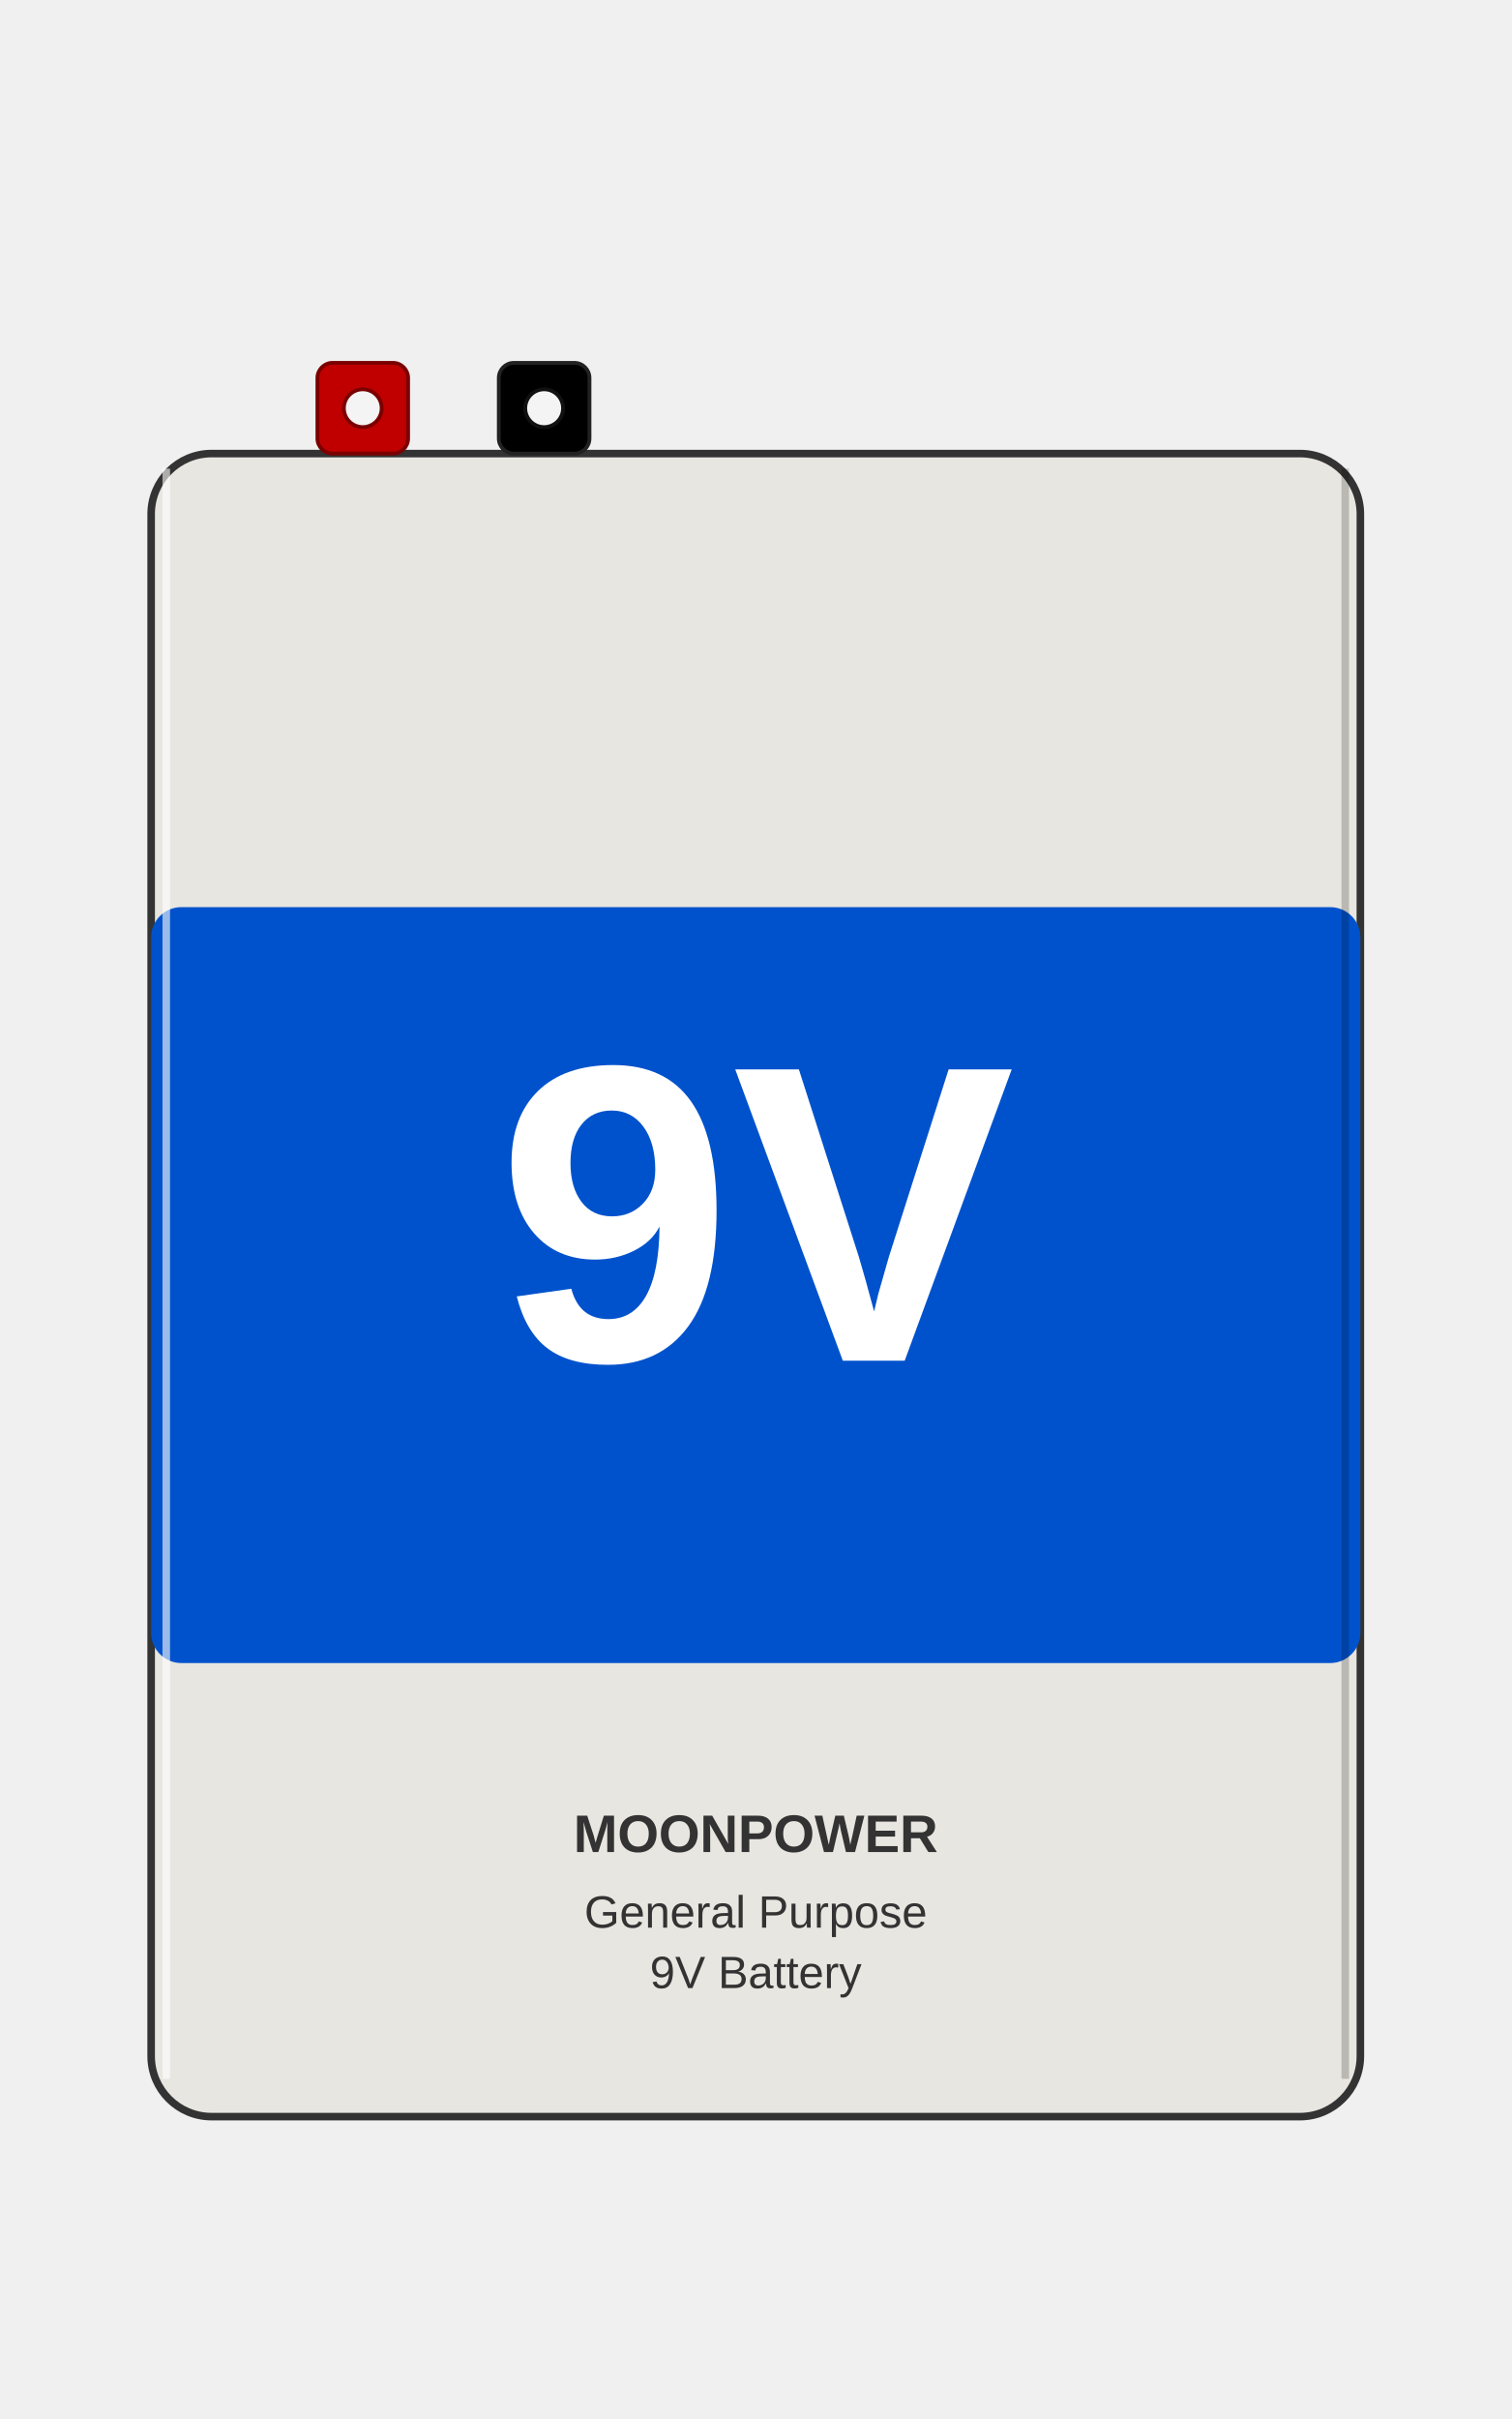
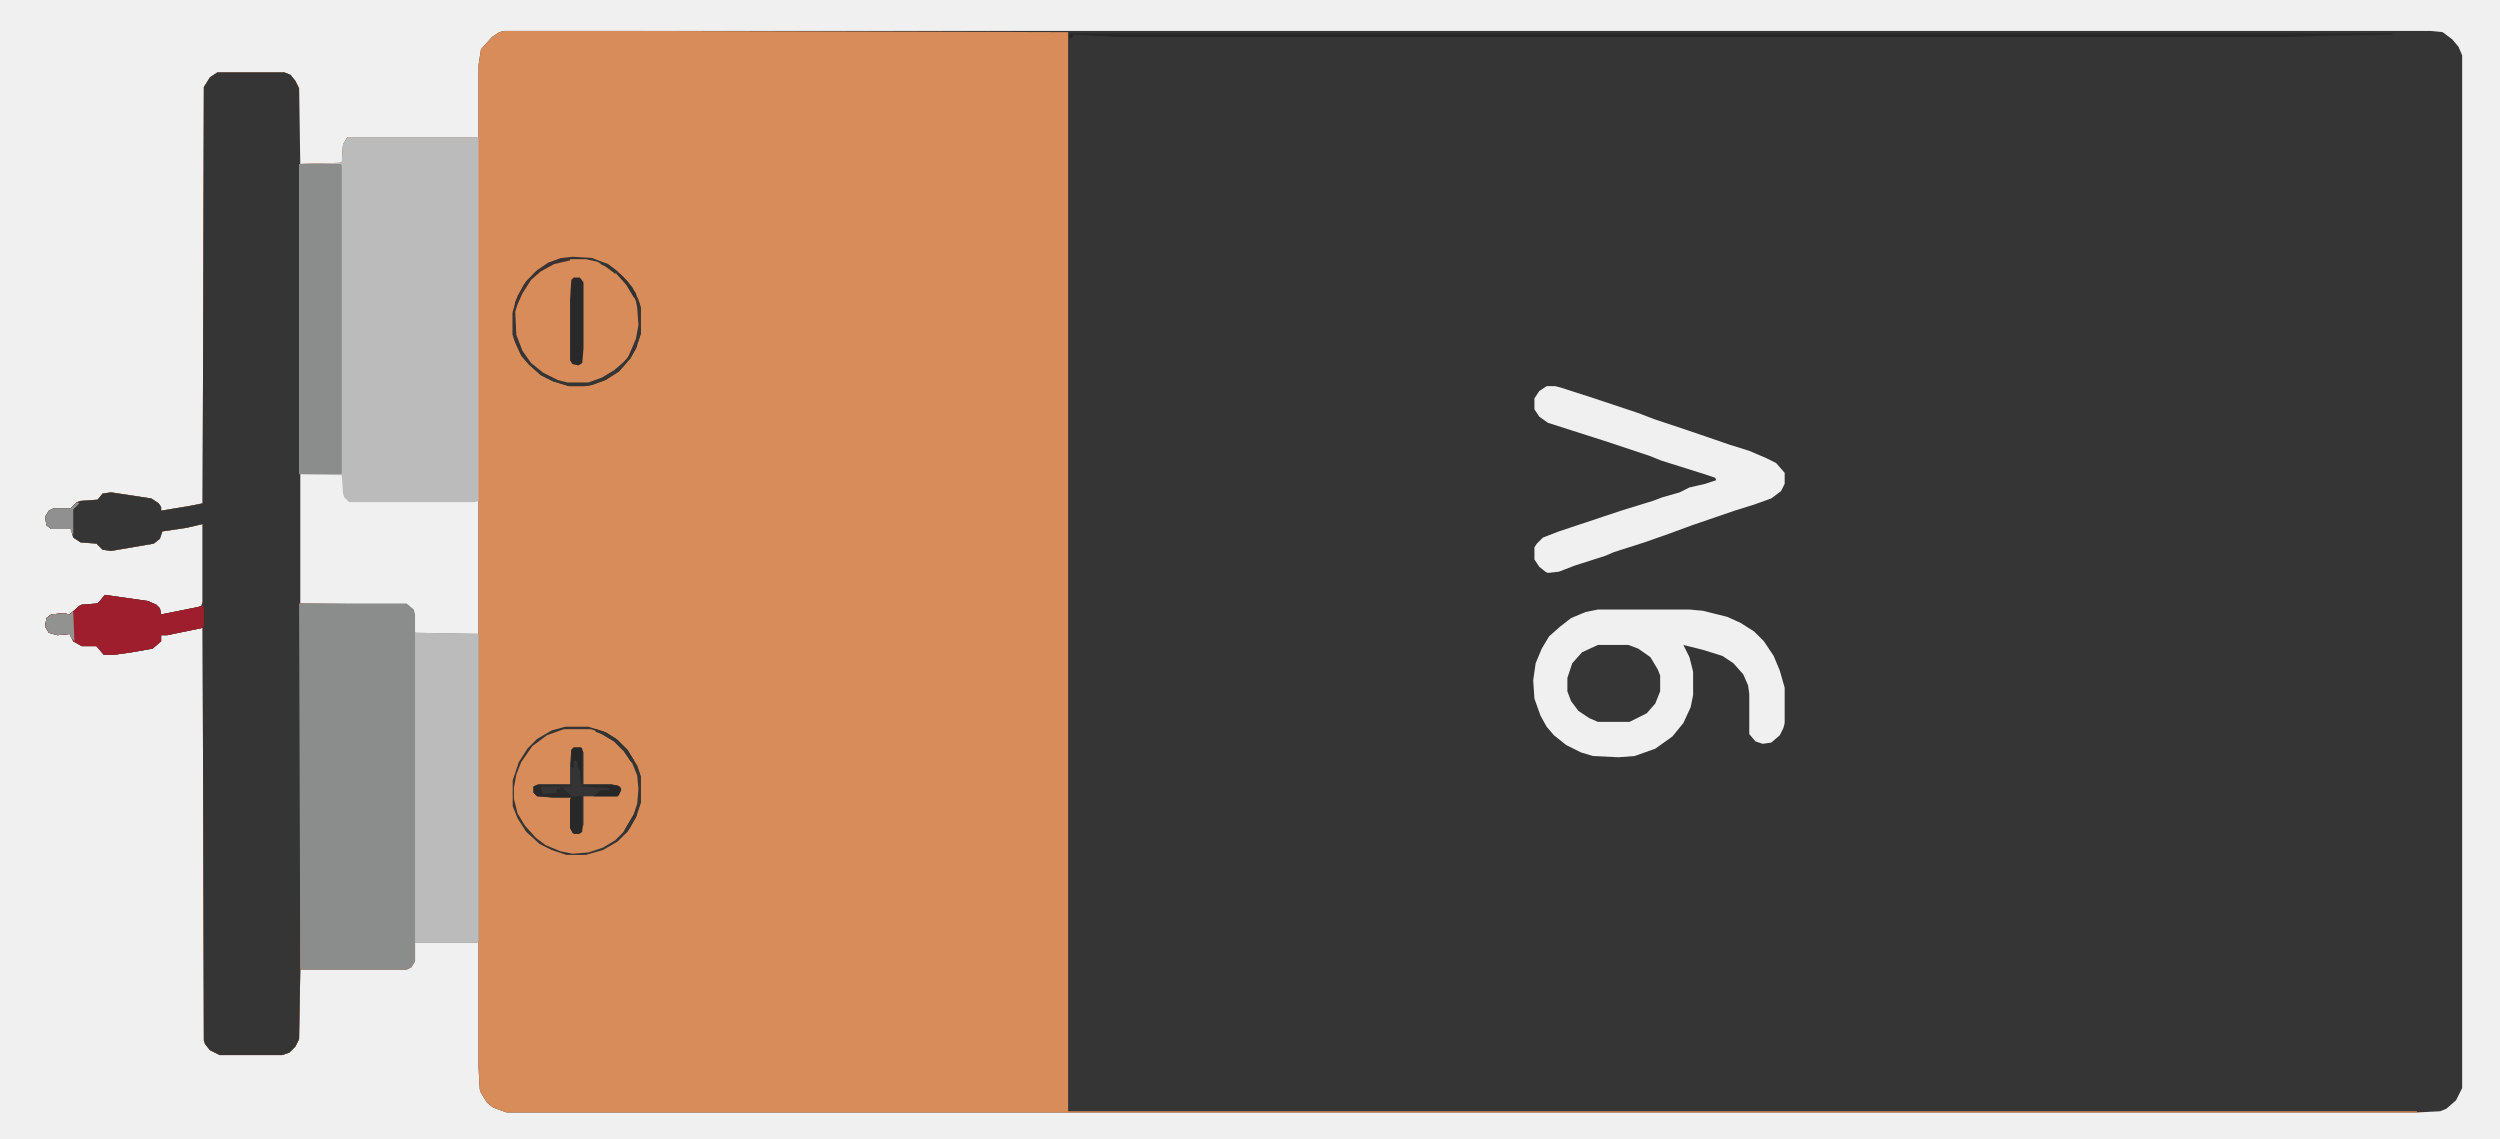
- <svg xmlns="http://www.w3.org/2000/svg" version="1.1" viewBox="0 0 200 320" width="200" height="320">
-   <rect x="20" y="60" width="160" height="220" rx="8" ry="8" fill="#E8E6E0" stroke="#333" stroke-width="1" />
-   <rect x="20" y="120" width="160" height="100" rx="4" ry="4" fill="#0052CC" />
-   <text x="100" y="180" font-family="Arial, sans-serif" font-size="56" font-weight="bold" text-anchor="middle" fill="white">9V</text>
-   <g>
-     <rect x="42" y="48" width="12" height="12" rx="2" ry="2" fill="#c00000" stroke="#7a0000" stroke-width="0.5" />
-     <circle cx="48" cy="54" r="2.5" fill="#f4f4f4" stroke="#7a0000" stroke-width="0.5" />
-   </g>
-   <g>
-     <rect x="66" y="48" width="12" height="12" rx="2" ry="2" fill="#000" stroke="#222" stroke-width="0.5" />
-     <circle cx="72" cy="54" r="2.5" fill="#f4f4f4" stroke="#111" stroke-width="0.5" />
-   </g>
-   <line x1="22" y1="62" x2="22" y2="275" stroke="#FFFFFF" stroke-width="1" opacity="0.6" />
-   <line x1="178" y1="62" x2="178" y2="275" stroke="#000000" stroke-width="1" opacity="0.2" />
-   <text x="100" y="245" font-family="Arial, sans-serif" font-size="7" font-weight="bold" text-anchor="middle" fill="#333">MOONPOWER</text>
-   <text x="100" y="255" font-family="Arial, sans-serif" font-size="6" text-anchor="middle" fill="#333">General Purpose</text>
-   <text x="100" y="263" font-family="Arial, sans-serif" font-size="6" text-anchor="middle" fill="#333">9V Battery</text>
+ <svg xmlns="http://www.w3.org/2000/svg" version="1.1" viewBox="0 0 2048 932" width="740" height="337">
+   <path transform="translate(413,25)" d="m0 0h1578l10 1 8 6 5 6 3 7v846l-5 10-8 7-5 2-19 1h-1565l-11-4-5-4-5-8-1-3-1-18v-103l-2 1h-50v15l-3 5-4 2h-87l-1 57-3 6-5 5-6 2h-51l-8-4-4-5-1-3-1-338-29 6h-5v5l-7 6-17 3-14 2h-9l-6-7h-12l-7-4-3-6-10 1-7-2-3-5 1-7 4-3 10-1 5 1 8-7 2-1 13-1 6-7 35 5 7 3 3 3 1 5 30-6 3-1 1-3v-64l-13 3-20 3-2 6-5 4-35 6-7-1-5-5-13-1-6-4-2-7h-16l-4-3-1-7 3-5 4-2h14l5-5 3-1 14-1 4-5 7-1 33 5 6 4 2 3v3l24-4 10-2 1-341 5-8 6-4h55l5 2 4 5 3 6v62l35-1 1-15 3-5 1-1h107v-59l2-13 9-10 6-4zm854 291-6 4-4 6v9l4 6 7 5 50 16 33 11 10 4 35 11 9 3 1 2-9 3-13 3-8 4-14 4-8 3-26 8-51 17-13 5-5 5-2 3v10l4 6 5 4 2 1 9-1 13-5 25-8 7-3 25-8 20-7 19-7 35-12 16-5 14-5 8-6 3-6v-9l-7-8-8-4-14-6-16-5-35-12-27-9-13-5-36-12-28-9-4-1zm-1022 72v106l88 1 5 4 1 4 1 15 2 1h50v-109h-106l-3-3-1-3-1-15-1-1zm1064 111-10 2-12 5-9 7-9 8-6 10-5 12-2 14 1 15 5 14 5 9 6 7 10 8 12 6 10 3 21 1 13-1 17-6 14-10 9-11 6-13 2-10v-19l-3-12-5-10 16 4 16 5 9 6 8 9 4 9 1 7v33l5 6 6 2 7-1 7-6 3-6 1-4v-29l-4-14-5-12-8-12-8-8-11-7-11-5-20-5-11-1z" fill="#353535" />
+   <path transform="translate(413,25)" d="m0 0h101l361 1v884h1105v1h-1565l-11-4-5-4-5-8-1-3-1-18v-103l-2 1h-50v15l-3 5-4 2h-87l-1 57-3 6-5 5-6 2h-51l-8-4-4-5-1-3-1-338-29 6h-5v5l-7 6-17 3-14 2h-9l-6-7h-12l-7-4-3-6-10 1-7-2-3-5 1-7 4-3 10-1 5 1 8-7 2-1 13-1 6-7 35 5 7 3 3 3 1 5 30-6 3-1 1-3v-64l-13 3-20 3-2 6-5 4-35 6-7-1-5-5-13-1-6-4-2-7h-16l-4-3-1-7 3-5 4-2h14l5-5 3-1 14-1 4-5 7-1 33 5 6 4 2 3v3l24-4 10-2 1-341 5-8 6-4h55l5 2 4 5 3 6v62l35-1 1-15 3-5 1-1h107v-59l2-13 9-10 6-4zm-168 363v106l88 1 5 4 1 4 1 15 2 1h50v-109h-106l-3-3-1-3-1-15-1-1z" fill="#D88C59" />
+   <path transform="translate(178,59)" d="m0 0h55l5 2 4 5 3 6 1 63v659l-1 57-3 6-5 5-6 2h-51l-8-4-4-5-1-3-1-338-29 6h-5v5l-7 6-17 3-14 2h-9l-6-7h-12l-7-4-3-6-10 1-7-2-3-5 1-7 4-3 10-1 5 1 8-7 2-1 13-1 6-7 35 5 7 3 3 3 1 5 30-6 3-1 1-3v-64l-13 3-20 3-2 6-5 4-35 6-7-1-5-5-13-1-6-4-2-7h-16l-4-3-1-7 3-5 4-2h14l5-5 3-1 14-1 4-5 7-1 33 5 6 4 2 3v3l24-4 10-2 1-341 5-8z" fill="#353535" />
+   <path transform="translate(285,112)" d="m0 0h107v298l-3 1h-103l-4-4-1-3-1-15-35-1v-254l35-1 1-15 3-5z" fill="#BABBBA" />
+   <path transform="translate(245,494)" d="m0 0h88l6 5 1 4v15l52 1v252l-2 1h-50v15l-3 5-4 2h-85l-2-1z" fill="#8B8C8C" />
+   <path transform="translate(340,518)" d="m0 0 52 1v252l-2 1h-50z" fill="#BABBBA" />
+   <path transform="translate(245,134)" d="m0 0h34l1 1v253h-35z" fill="#8B8C8C" />
+   <path transform="translate(462,597)" d="m0 0h22l13 5 9 7 8 8 6 10 3 8 1 14-2 13-7 14-9 10-5 4-12 6-14 3-12-1-12-4-10-6-9-9-8-13-3-12v-9l3-14 6-12 8-10 12-8z" fill="#D88C59" />
+   <path transform="translate(467,212)" d="m0 0h13l12 3 10 6 10 9 7 11 4 11 1 14-3 14-6 12-9 10-11 7-9 4-4 1h-17l-13-4-10-6-10-9-7-12-3-9v-20l3-10 6-11 7-8 10-7 9-4z" fill="#D88C59" />
+   <path transform="translate(1309,528)" d="m0 0h25l8 3 10 7 6 10 2 5v13l-4 10-7 8-14 7h-26l-7-3-9-6-6-8-3-8v-11l4-12 8-9z" fill="#363636" />
+   <path transform="translate(86,487)" d="m0 0 35 5 7 3 3 3 1 5 30-6 4-1 1 1v15l-1 2-29 6h-5v5l-7 6-17 3-14 2h-9l-6-7h-12l-7-4-3-6-10 1-7-2-3-5 1-7 4-3 10-1 5 1 8-7 2-1 13-1z" fill="#9E1E2D" />
+   <path transform="translate(876,27)" d="m0 0h1084v1l-55 1-31 1h-960l-35-2-1 3h-2z" fill="#282728" />
+   <path transform="translate(470,612)" d="m0 0h6l2 4v26h23l7 2 1 3-3 5h-28v23l-2 7-6 1-3-5v-23l1-2h-15l-13-1-3-3v-5l4-2h26v-16l1-12z" fill="#343434" />
+   <path transform="translate(470,227)" d="m0 0h5l3 4v54l-1 12-3 2-5-1-2-3v-50l1-16z" fill="#2A292A" />
+   <path transform="translate(469,210)" d="m0 0 16 1 13 5 9 7 5 5 6 7 5 10 2 7v21l-4 12-6 10-8 9-11 7-11 4-6 1h-13l-13-4-10-5-10-9-6-7-5-11-2-6v-19l4-13 7-12 9-9 9-6 11-4zm-2 2-13 3-11 6-9 8-7 11-4 9-1 5v20l5 13 7 10 9 8 14 7 8 2h17l11-4 10-6 8-7 7-10 4-10 2-11-1-14-4-11-7-11-11-10-12-6-9-2z" fill="#353535" />
+   <path transform="translate(463,595)" d="m0 0h19l13 4 10 6 9 9 8 13 3 9v21l-4 12-7 12-8 8-12 7-14 4h-16l-12-4-10-5-11-10-7-11-4-10v-21l5-15 7-11 8-8 12-7zm-1 2-14 5-12 9-9 13-4 10-2 11v9l3 12 6 10 9 10 8 6 12 5 10 2 13-1 12-4 10-6 9-9 7-12 3-9 1-12-1-11-4-10-7-10-9-9-10-6-9-3z" fill="#353535" />
+   <path transform="translate(59,501)" d="m0 0h1l1 24-3-3-1-3-10 1-7-2-3-5 1-7 4-3 10-1 5 1z" fill="#929290" />
+   <path transform="translate(63,411)" d="m0 0 2 1-5 5v21l-2-3v-2h-16l-4-3-1-7 3-5 4-2h14z" fill="#8F908F" />
+   <path transform="translate(468,652)" d="m0 0h9v29l-3 2-5-1-2-4v-23z" fill="#292829" />
+   <path transform="translate(421,255)" d="m0 0h1l1 19 5 13 7 10 10 8 12 6 8 2h17l11-4 10-6 7-6 4-4v3l-7 8-11 7-11 4-6 1h-13l-13-4-10-5-10-9-6-7-5-11-2-6v-18z" fill="#353535" />
+   <path transform="translate(439,643)" d="m0 0h29v1h-8l5 5 3 2v2h-15l-13-1-3-3v-5z" fill="#2A292A" />
+   <path transform="translate(488,597)" d="m0 0 9 3 9 6 8 8 8 13 3 9v21l-4 12-7 12-4 2 2-4 7-12 3-9 1-12-1-11-4-10-7-10-8-8-10-6-5-2z" fill="#353535" />
+   <path transform="translate(470,612)" d="m0 0h6l1 1v29h-1l-1-11-2-4v-4h-3v6l-2-1v-14z" fill="#282728" />
+   <path transform="translate(477,643)" d="m0 0h29l3 3-2 5-1 1h-20l4-3 2-2h7l1-1-2-1-21-1z" fill="#282728" />
+   <path transform="translate(460,211)" d="m0 0h7v2l-13 3-11 6-8 7-7 11-4 9-2 6h-1l1-8 7-14 9-10 11-8z" fill="#3C3234" />
+   <path transform="translate(522,245)" d="m0 0 2 3 1 4v21l-4 12-5 9h-2l2-5 5-12 2-11-1-14-1-6z" fill="#353535" />
+   <path transform="translate(488,597)" d="m0 0 9 3 9 6 8 8 5 8v2h-2l-6-9-8-8-10-6-5-2z" fill="#333" />
+   <path transform="translate(444,644)" d="m0 0h15v2h-3v3l-11 1-2-5z" fill="#353535" />
+   <path transform="translate(505,223)" d="m0 0 4 2 5 5 7 10 1 6-3-3-6-10-8-9z" fill="#313131" />
+   <path transform="translate(521,664)" d="m0 0 1 3-6 11-4 5h-2l2-4z" fill="#343434" />
+   <path transform="translate(492,214)" d="m0 0 6 2 8 6-2 2-8-6-4-2z" fill="#343434" />
+   <path transform="translate(521,280)" d="m0 0 1 3-6 11h-2l2-5z" fill="#343434" />
</svg>
